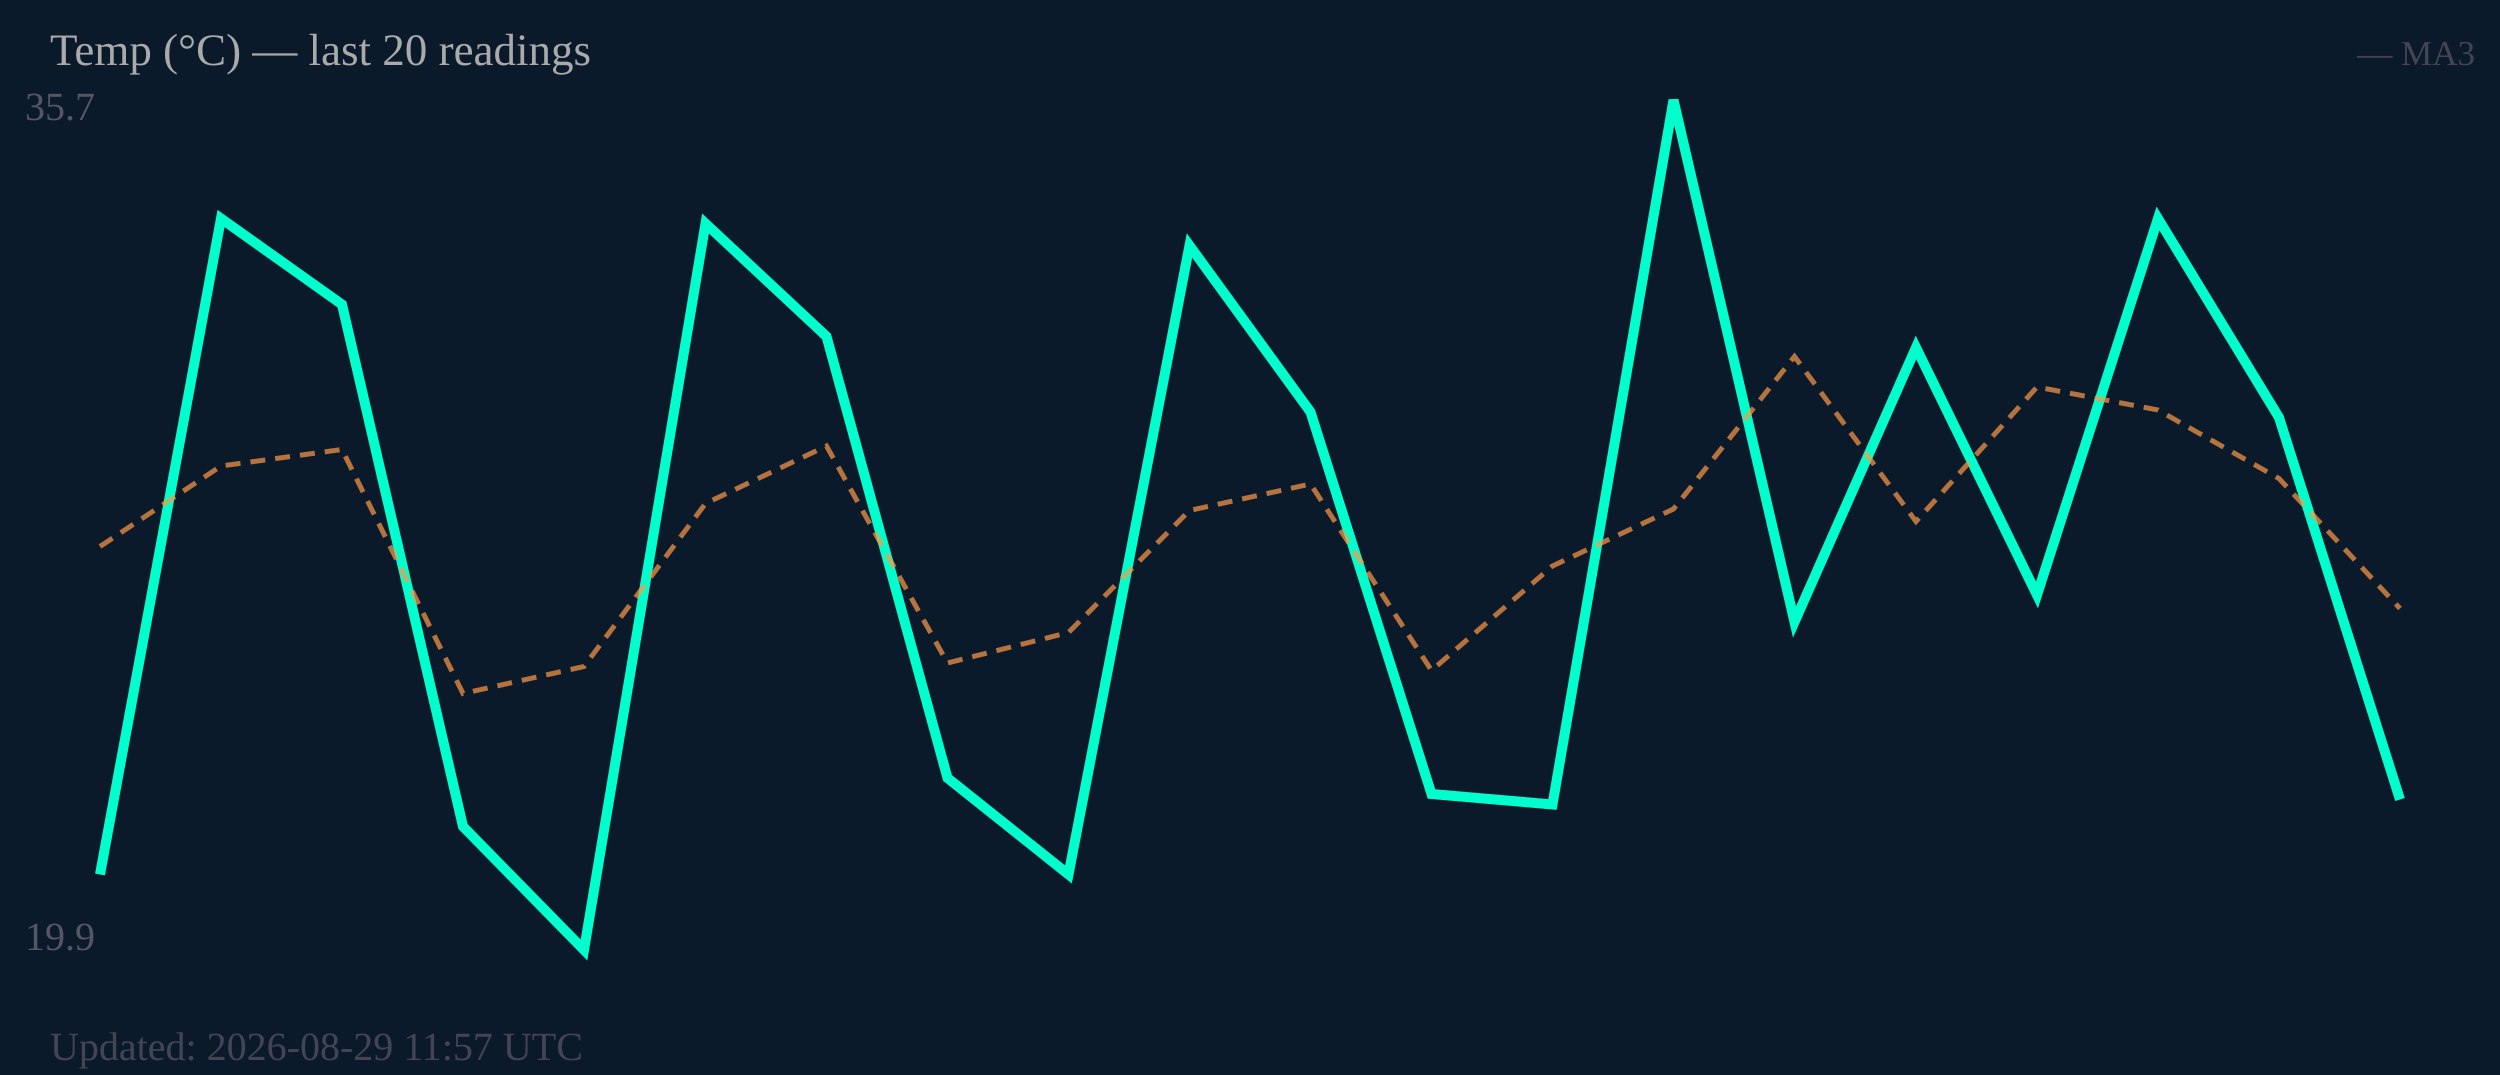
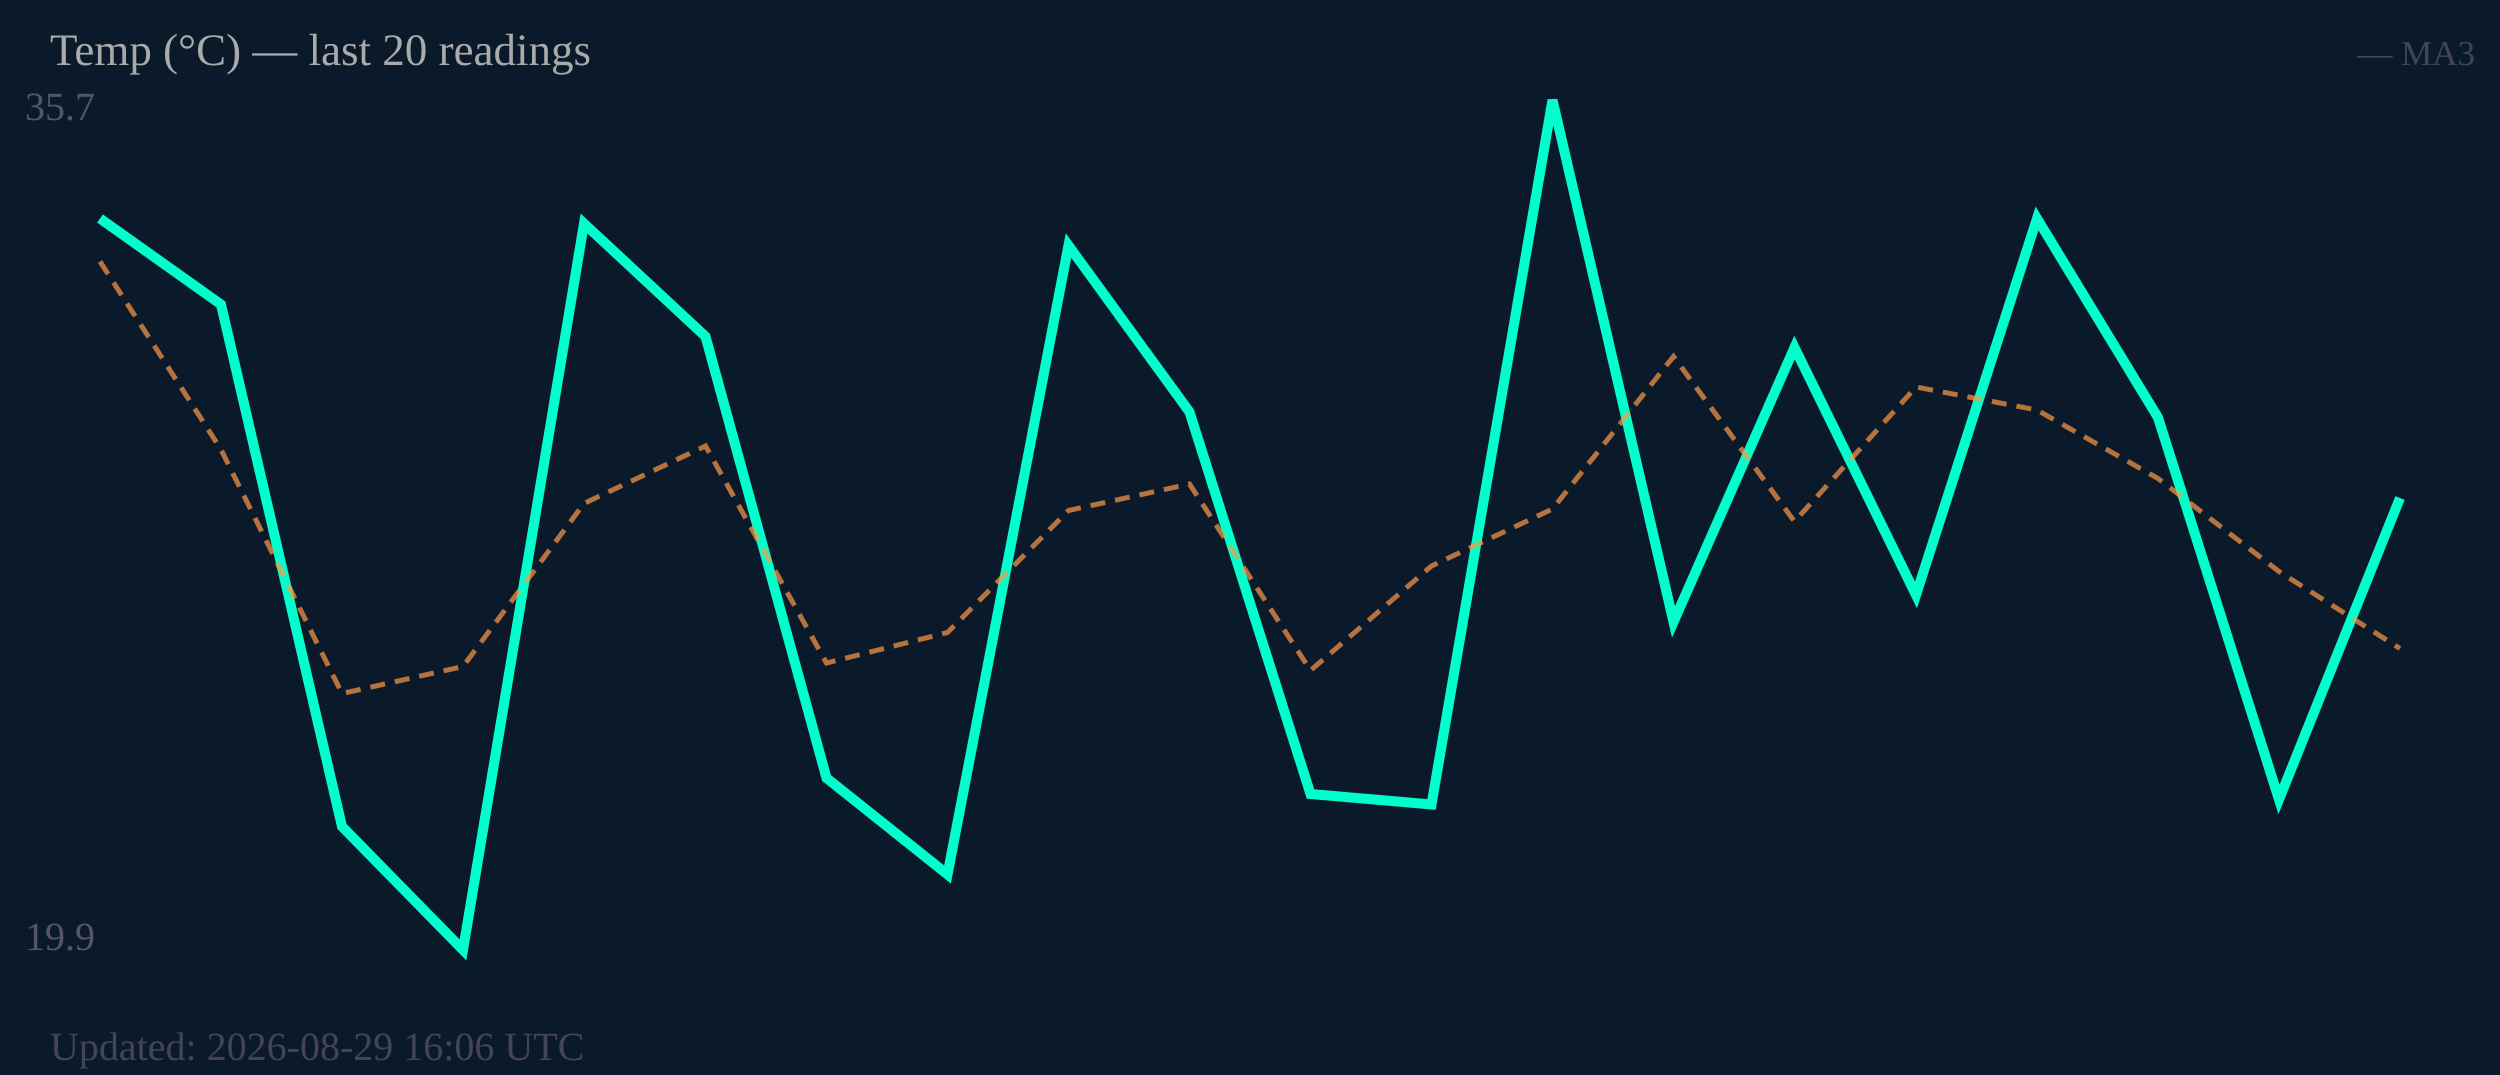
<svg xmlns="http://www.w3.org/2000/svg" width="500" height="215" viewBox="0 0 500 215">
  <rect width="500" height="215" fill="#0b1a2a" />
  <text x="5" y="24" font-size="8" fill="#556">35.7</text>
  <text x="5" y="190" font-size="8" fill="#556">19.9</text>
-   <polyline fill="none" stroke="#00ffcc" stroke-width="2" points="20.0,174.9 44.2,43.7 68.4,60.9 92.6,165.3 116.8,190.0 141.1,44.7 165.3,67.3 189.5,155.6 213.7,174.9 237.9,49.1 262.1,82.4 286.3,158.8 310.5,160.9 334.7,20.0 358.9,124.4 383.2,69.5 407.4,119.0 431.6,43.7 455.8,83.5 480.0,159.9" />
-   <polyline fill="none" stroke="#ff9944" stroke-width="1" stroke-dasharray="3,2" opacity="0.7" points="20.0,109.3 44.2,93.2 68.4,89.9 92.6,138.7 116.8,133.3 141.1,100.7 165.3,89.2 189.5,132.6 213.7,126.5 237.9,102.1 262.1,96.8 286.3,134.1 310.5,113.2 334.7,101.8 358.9,71.3 383.2,104.3 407.4,77.4 431.6,82.0 455.8,95.7 480.0,121.7" />
+   <polyline fill="none" stroke="#00ffcc" stroke-width="2" points="20.0,43.7 44.2,60.9 68.4,165.3 92.6,190.0 116.8,44.7 141.1,67.3 165.3,155.6 189.5,174.9 213.7,49.1 237.9,82.4 262.1,158.8 286.3,160.9 310.5,20.0 334.7,124.4 358.9,69.5 383.2,119.0 407.4,43.7 431.6,83.5 455.8,159.9 480.0,99.6" />
+   <polyline fill="none" stroke="#ff9944" stroke-width="1" stroke-dasharray="3,2" opacity="0.7" points="20.0,52.3 44.2,89.9 68.4,138.7 92.6,133.3 116.8,100.7 141.1,89.2 165.3,132.6 189.5,126.5 213.7,102.1 237.9,96.8 262.1,134.1 286.3,113.2 310.5,101.8 334.7,71.3 358.9,104.3 383.2,77.4 407.4,82.0 431.6,95.7 455.8,114.3 480.0,129.7" />
  <text x="10" y="13" font-size="9" fill="#aaa">Temp (°C) — last 20 readings</text>
  <text x="495" y="13" font-size="7" fill="#445" text-anchor="end">— MA3</text>
-   <text x="10" y="212" font-size="8" fill="#445">Updated: 2026-08-29 11:57 UTC</text>
+   <text x="10" y="212" font-size="8" fill="#445">Updated: 2026-08-29 16:06 UTC</text>
</svg>
